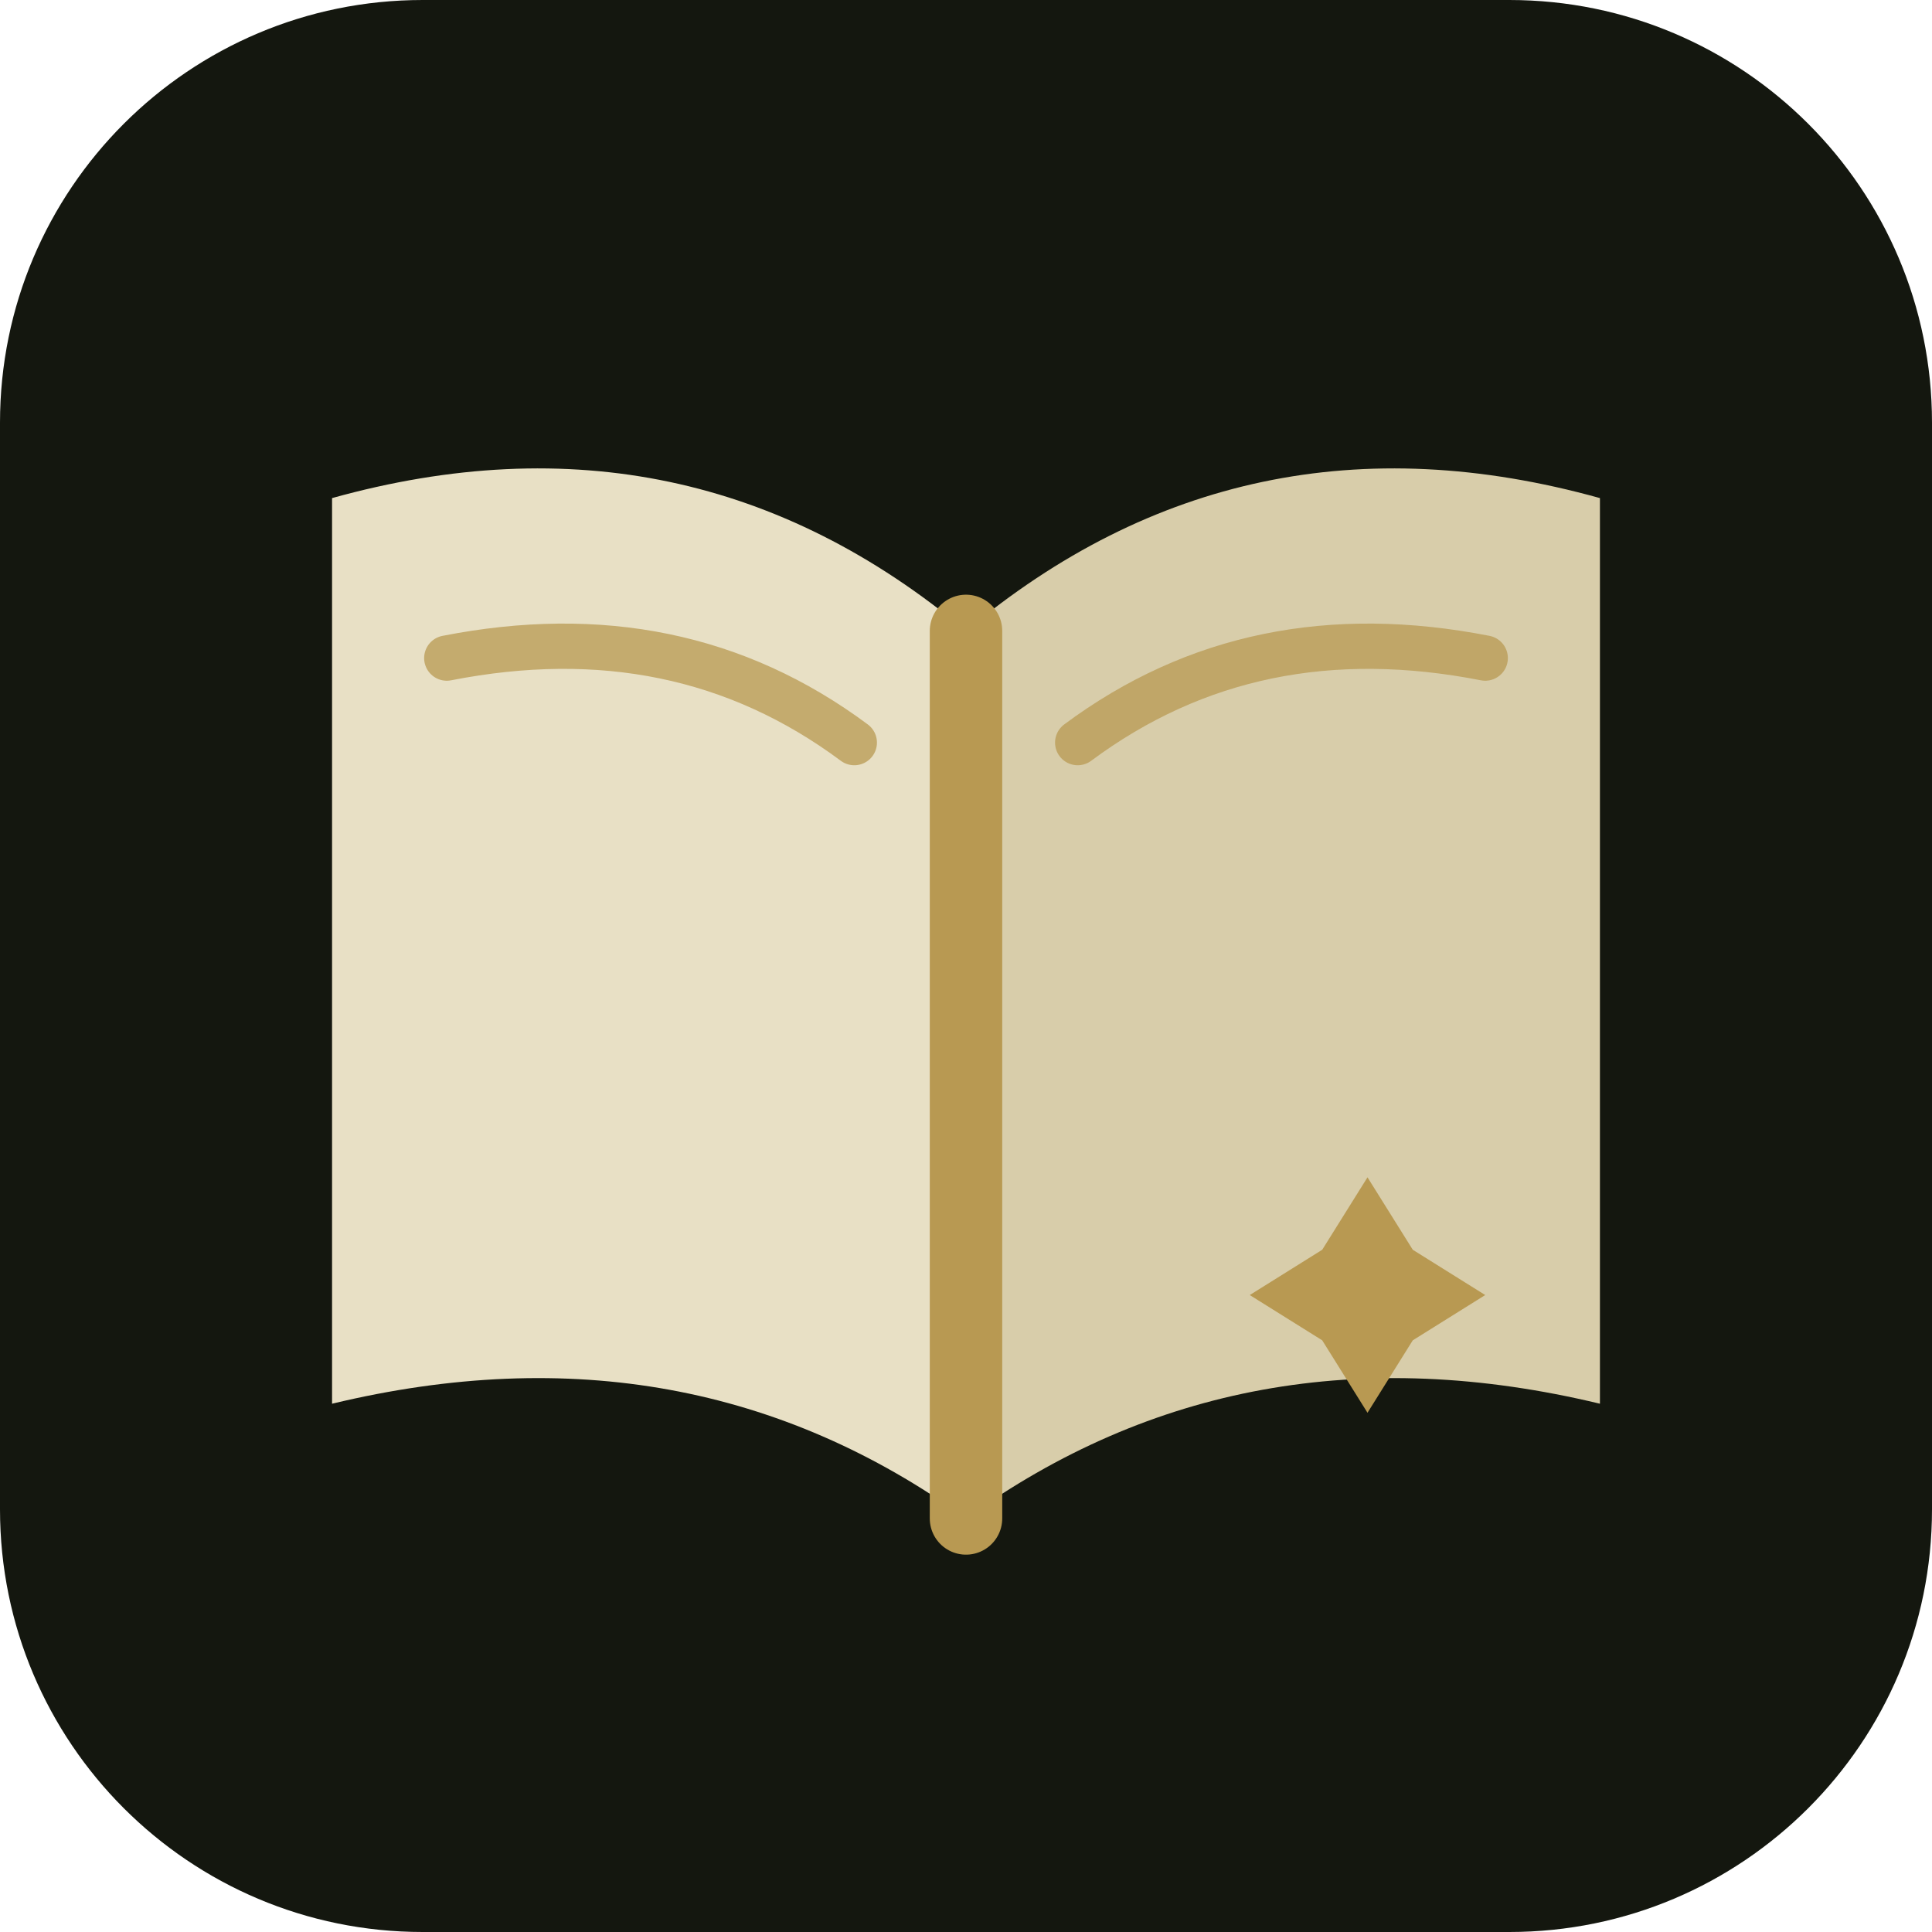
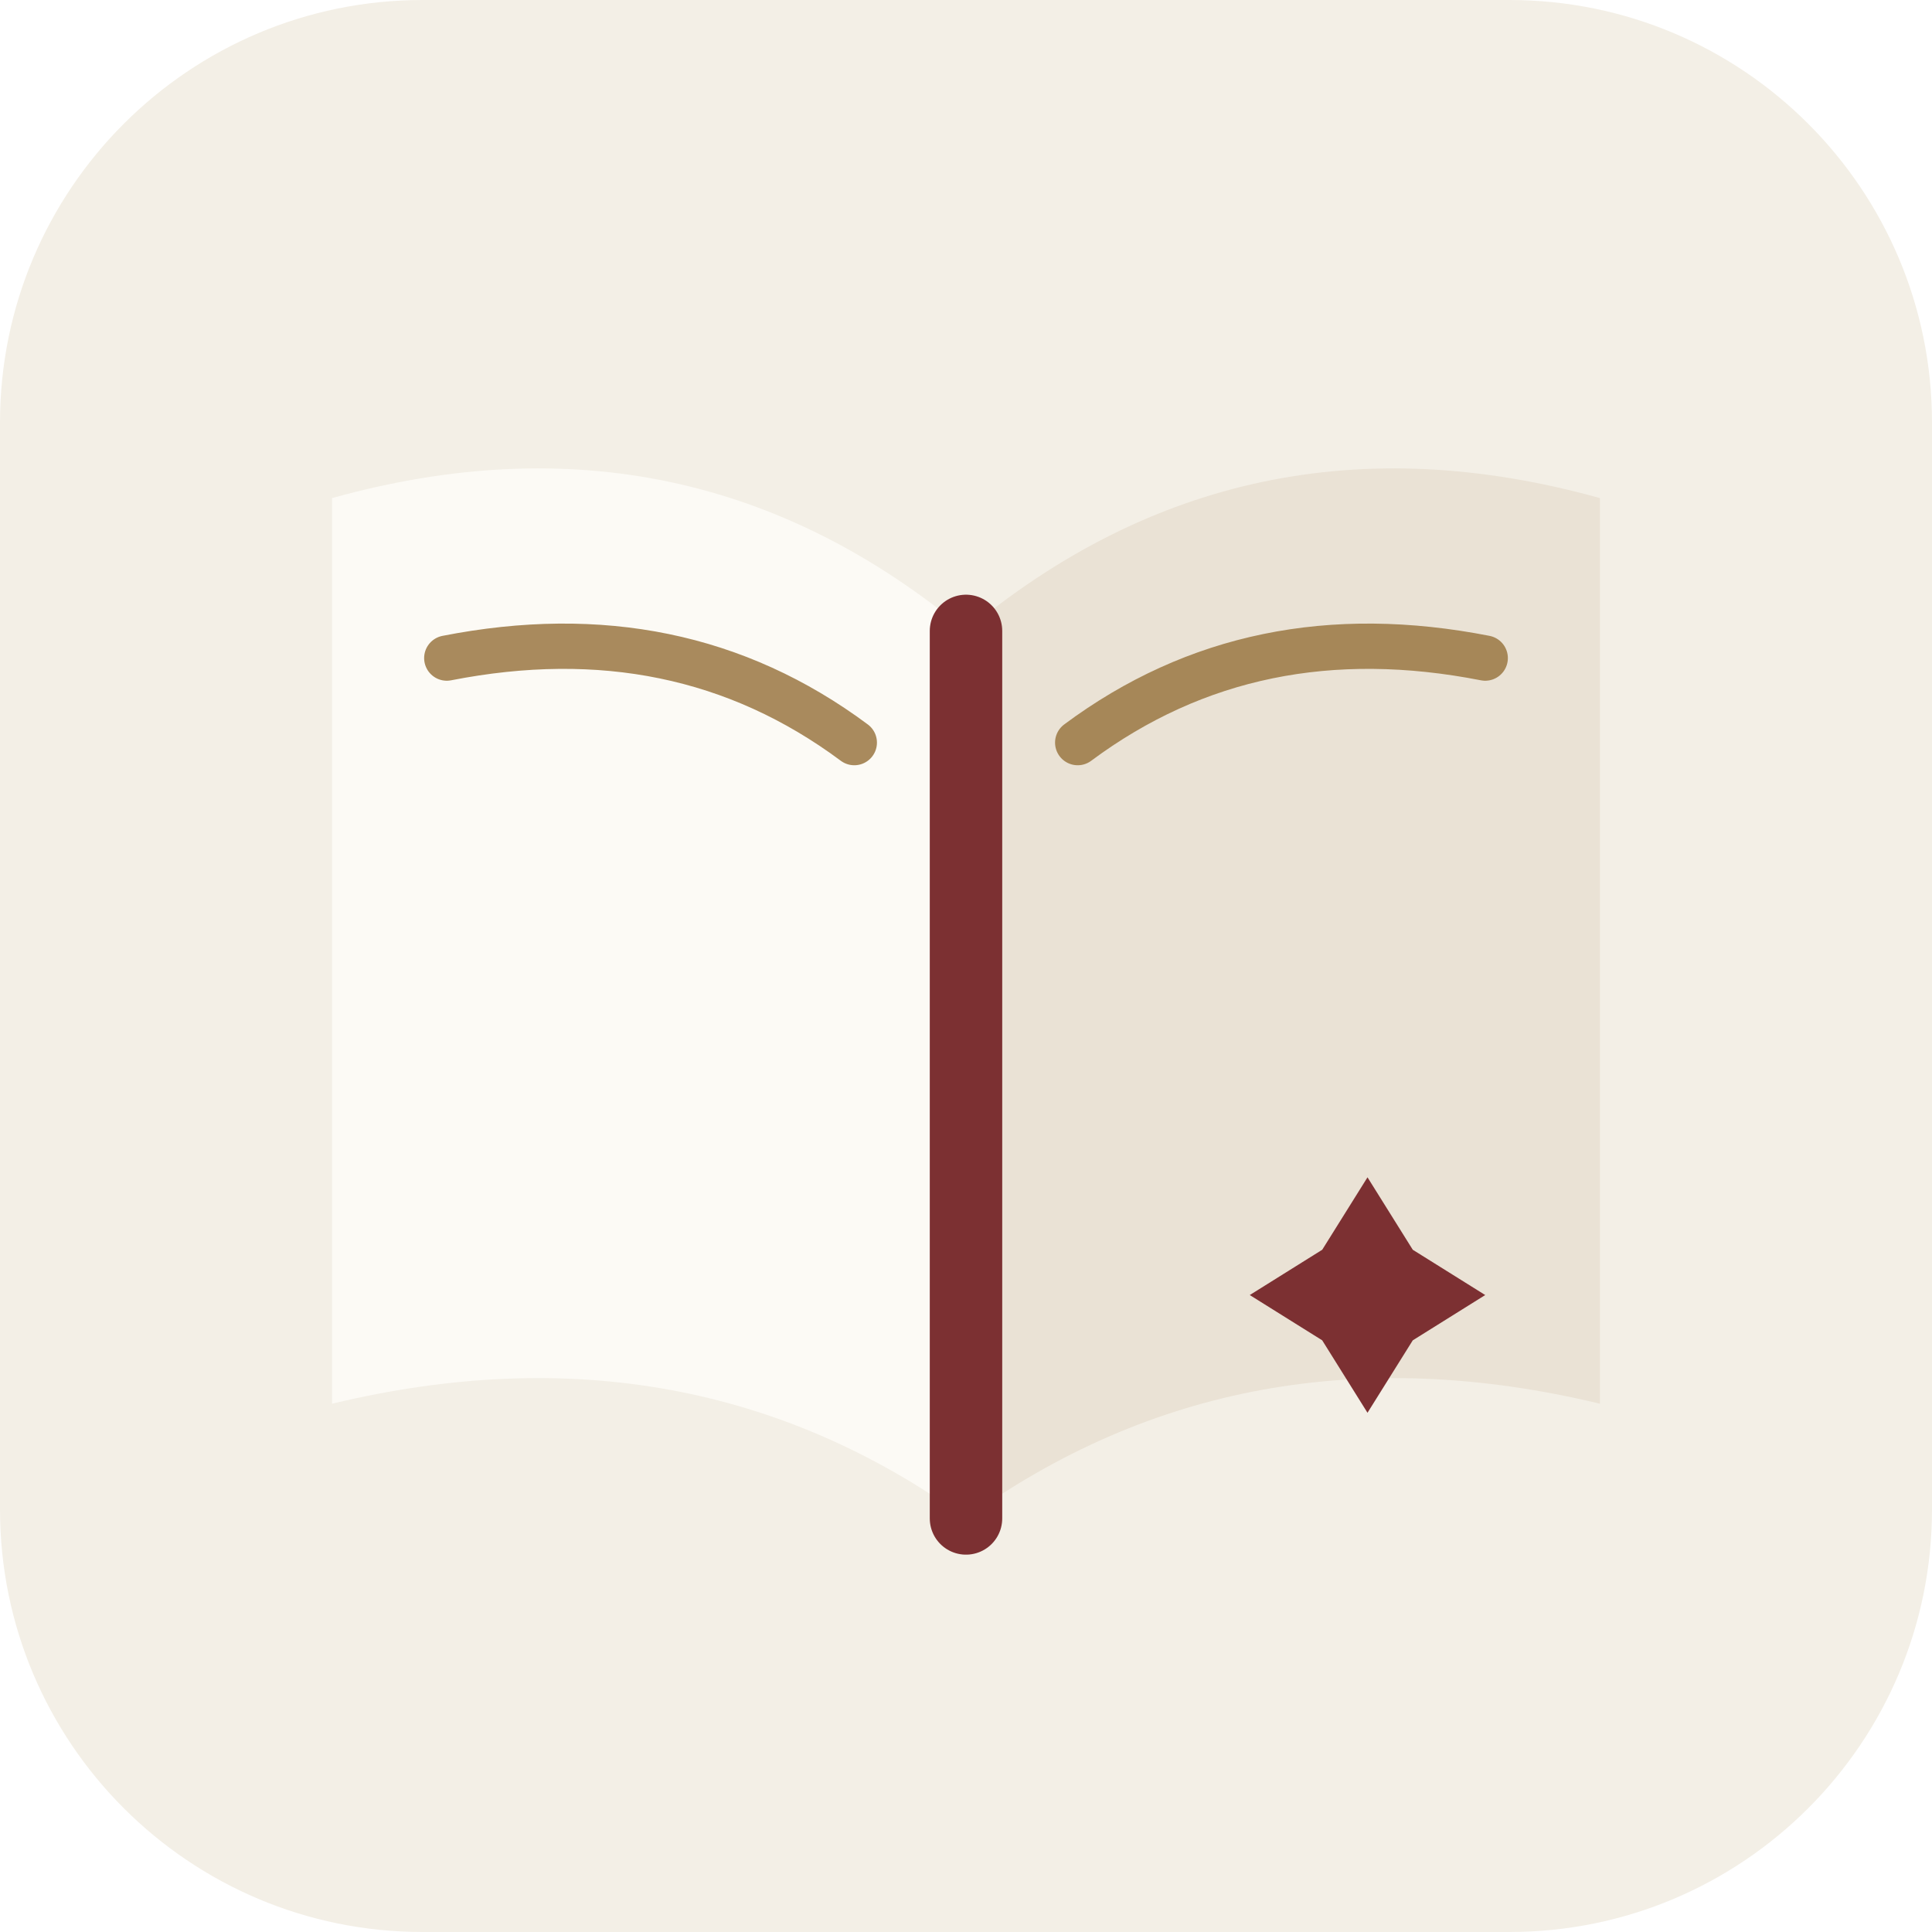
<svg xmlns="http://www.w3.org/2000/svg" viewBox="0 0 64 64">
-   <rect width="64" height="64" rx="14" fill="#14170F" />
-   <path d="M11 16.5c7.9-2.2 14.9-.7 21 4.4v29.4c-6.1-4.4-13.1-5.7-21-3.8z" fill="#E8E0C5" />
-   <path d="M53 16.5c-7.9-2.2-14.9-.7-21 4.4v29.4c6.1-4.4 13.1-5.7 21-3.8z" fill="#D8CDAA" />
-   <path d="M32 20.9v29.4" fill="none" stroke="#B89952" stroke-width="2.4" stroke-linecap="round" />
-   <path d="M14.8 21.8c5.1-1 9.6-.1 13.5 2.8M49.2 21.8c-5.1-1-9.6-.1-13.5 2.8" fill="none" stroke="#B89952" stroke-width="1.5" stroke-linecap="round" opacity=".75" />
-   <path d="M46.8 41.4l2.4 1.5-2.4 1.5-1.5 2.4-1.5-2.4-2.4-1.5 2.4-1.5 1.5-2.4z" fill="#B89952" />
+   <rect width="64" height="64" rx="14" fill="#F3EFE6" />
+   <path d="M11 16.5c7.9-2.2 14.9-.7 21 4.4v29.4c-6.1-4.4-13.1-5.7-21-3.8z" fill="#FCFAF5" />
+   <path d="M53 16.5c-7.9-2.2-14.9-.7-21 4.4v29.4c6.1-4.4 13.1-5.7 21-3.8z" fill="#EAE2D5" />
+   <path d="M32 20.9v29.4" fill="none" stroke="#7C3032" stroke-width="2.4" stroke-linecap="round" />
+   <path d="M14.8 21.8c5.1-1 9.6-.1 13.5 2.8M49.2 21.8c-5.1-1-9.6-.1-13.5 2.8" fill="none" stroke="#9A7742" stroke-width="1.5" stroke-linecap="round" opacity=".85" />
+   <path d="M46.8 41.4l2.4 1.5-2.4 1.5-1.5 2.4-1.5-2.4-2.4-1.5 2.4-1.5 1.5-2.4z" fill="#7C3032" />
</svg>
